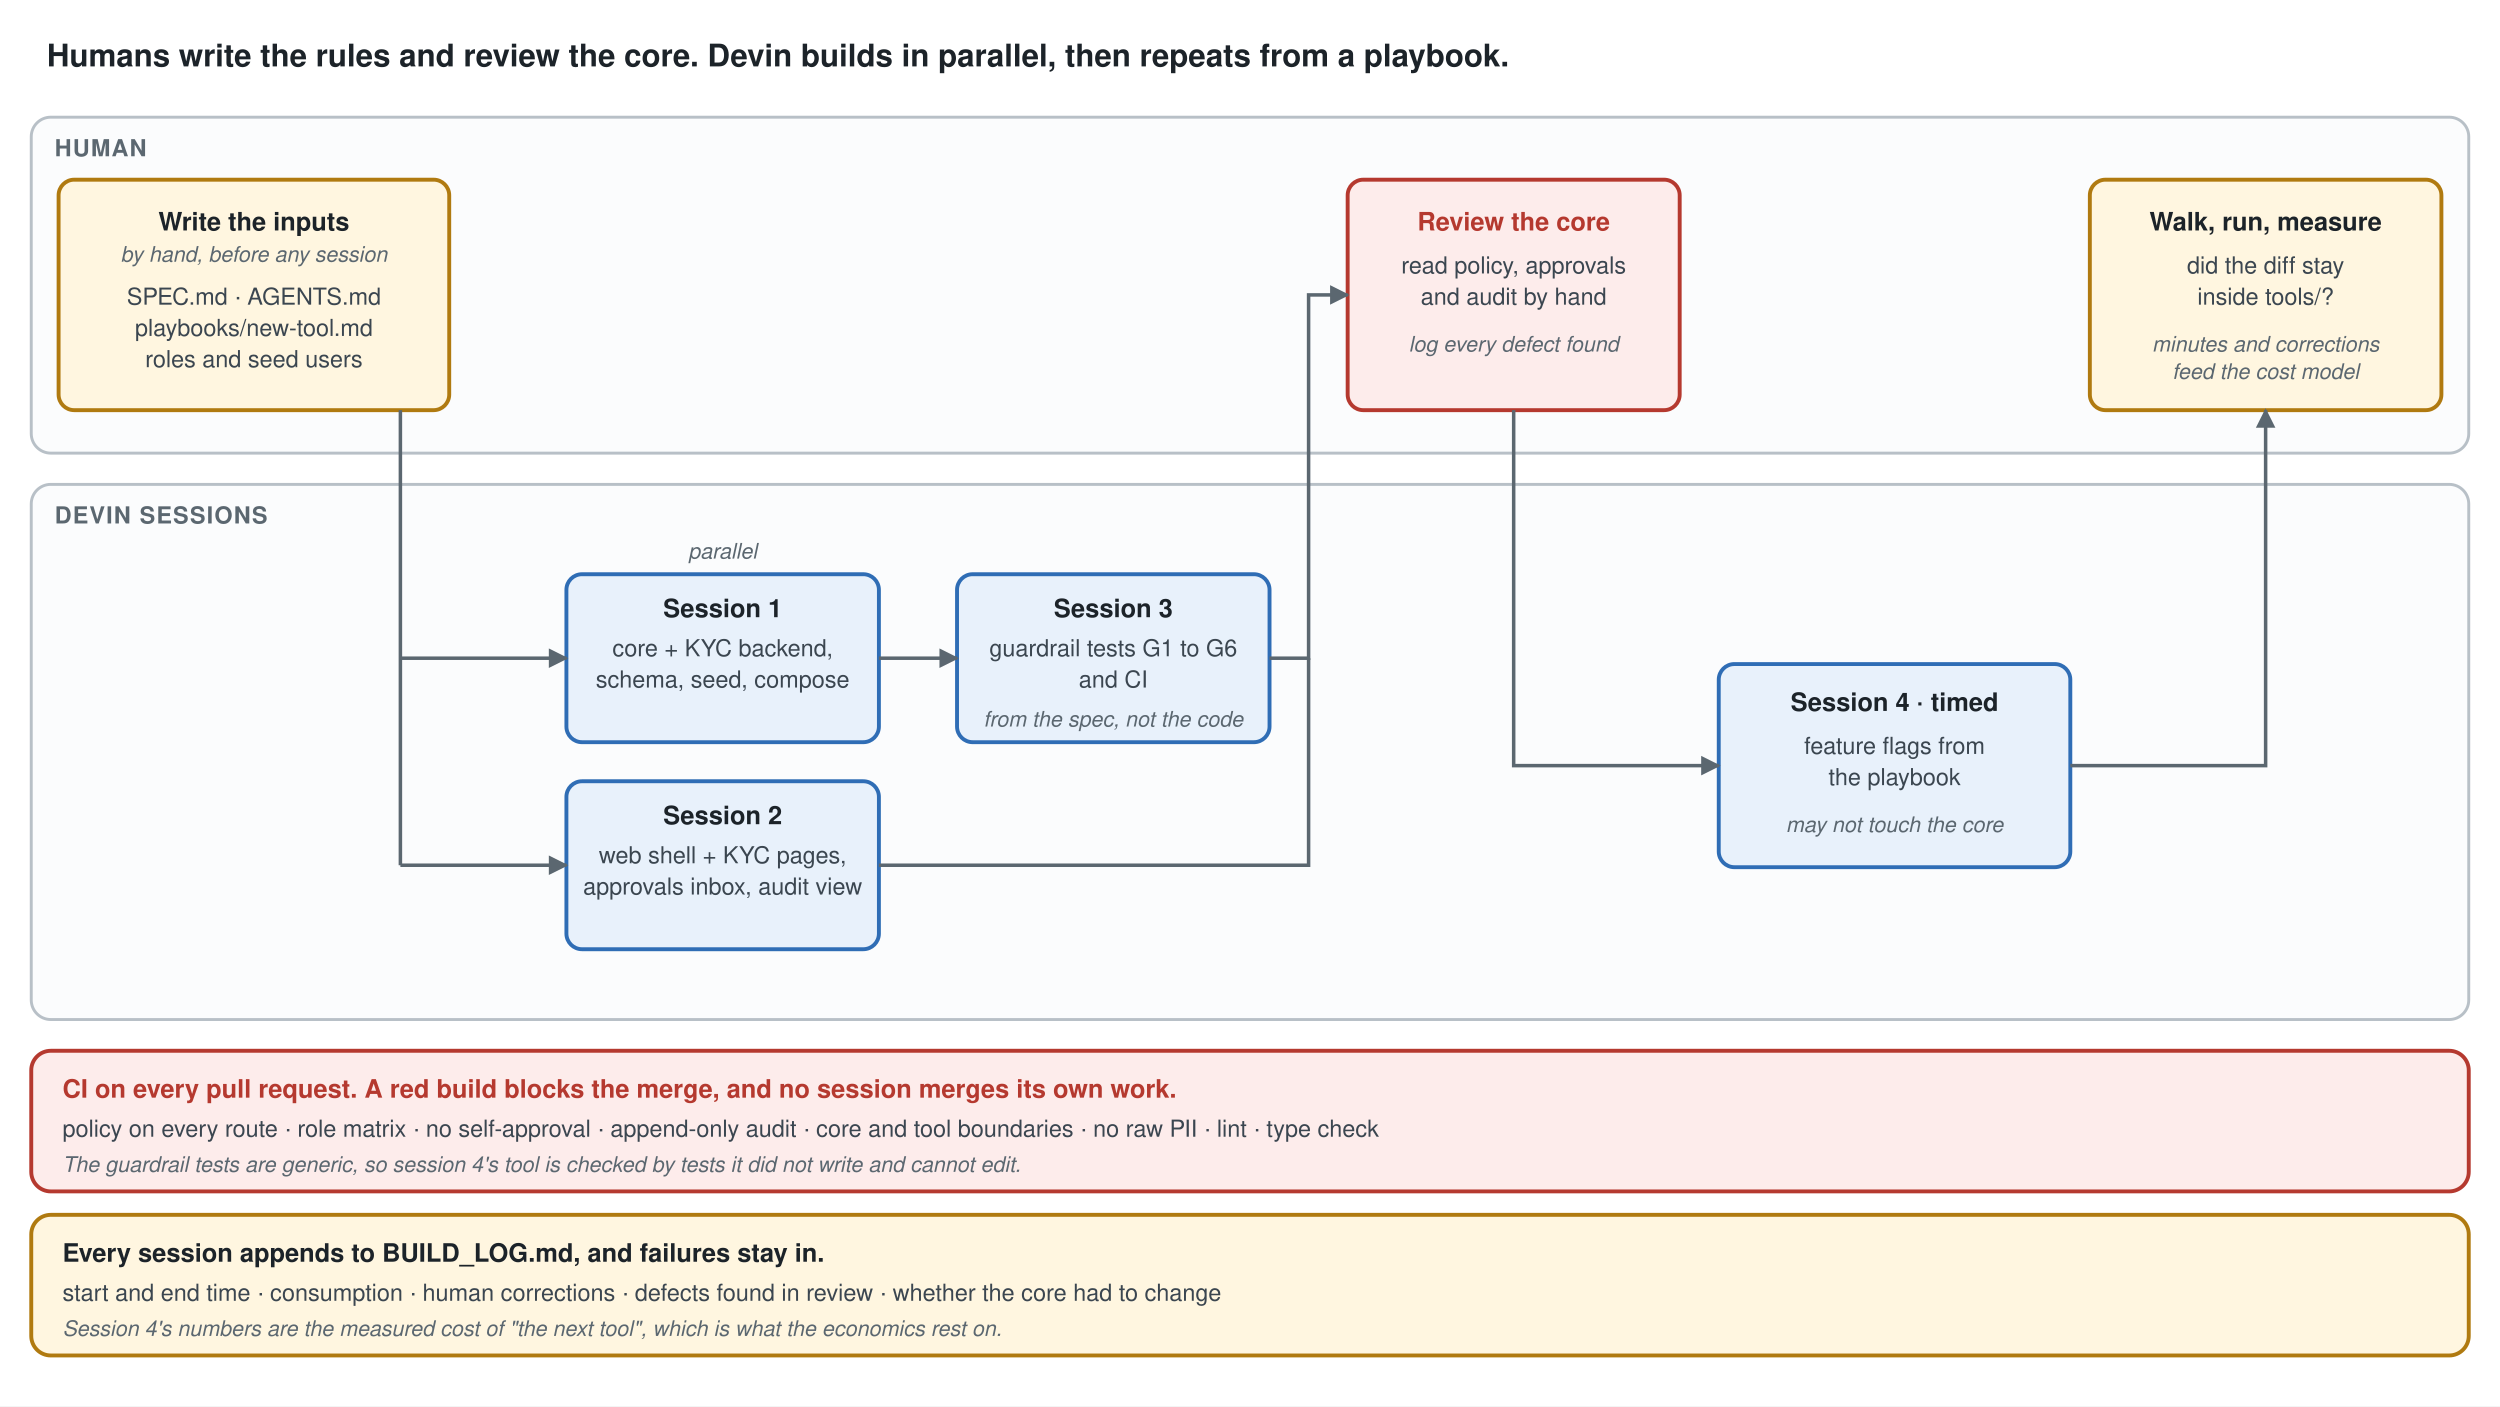
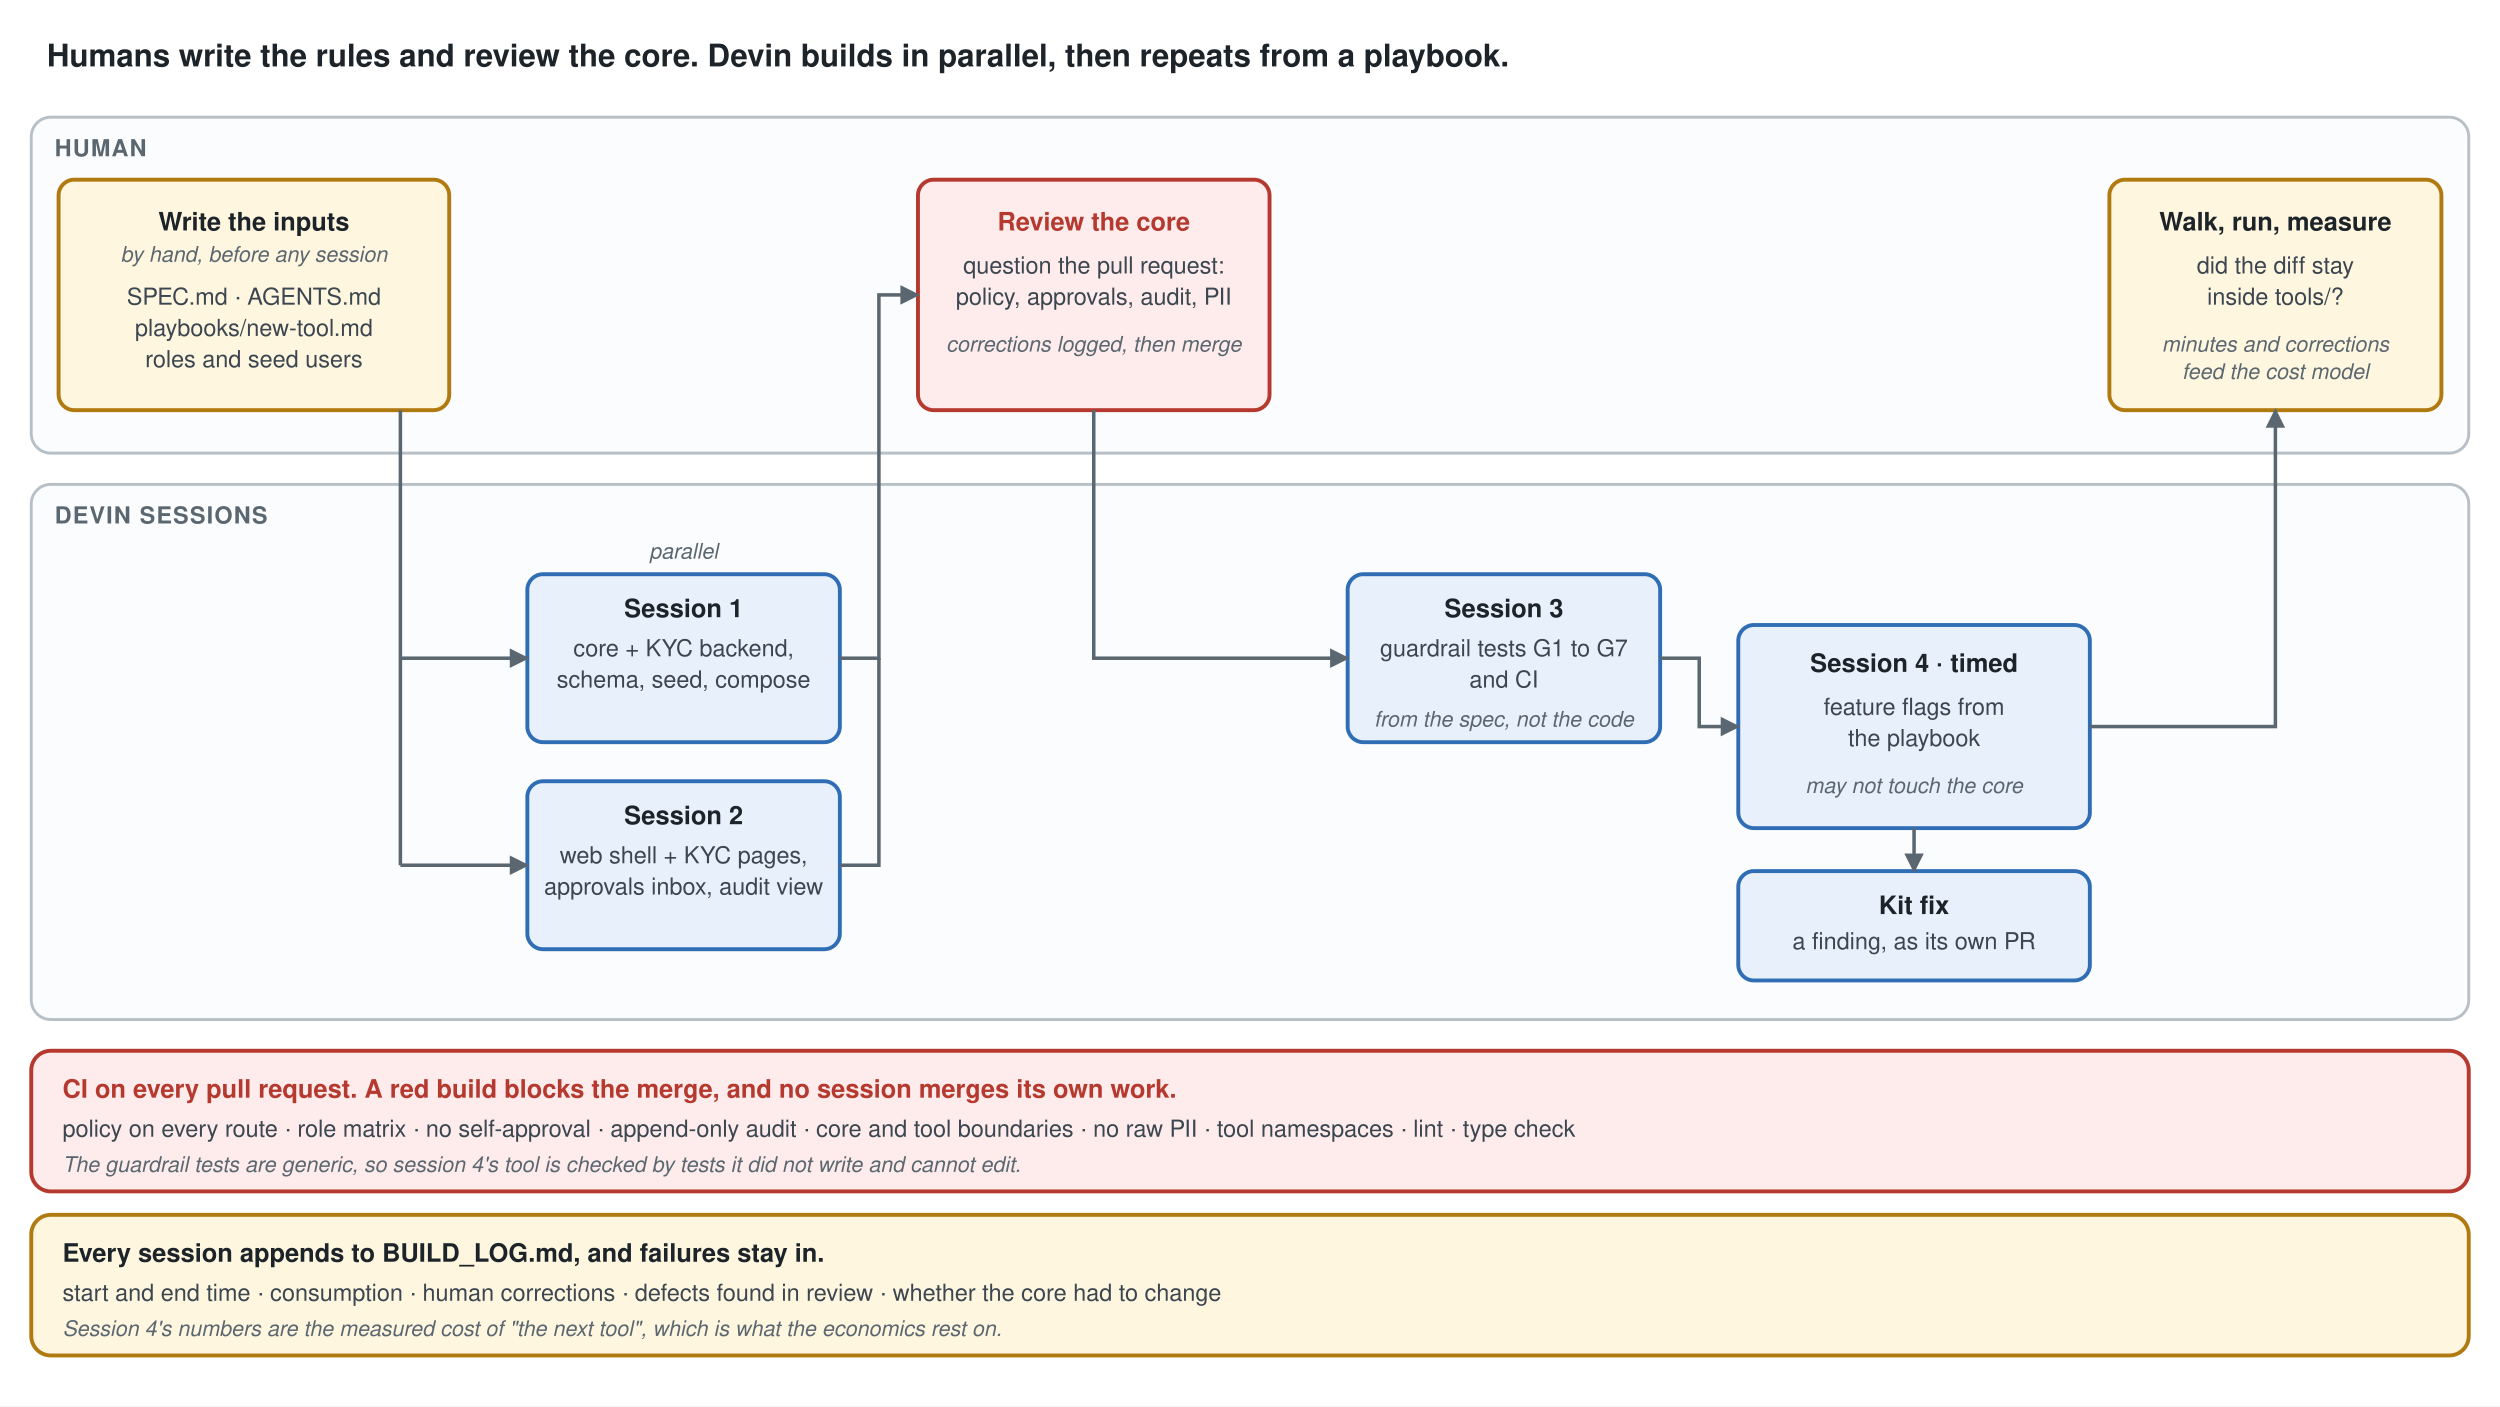
<svg xmlns="http://www.w3.org/2000/svg" viewBox="0 0 1280 720" width="1280" height="720" role="img" aria-labelledby="t d">
  <defs>
    <marker id="ah" viewBox="0 0 10 10" refX="9" refY="5" markerWidth="10" markerHeight="10" markerUnits="userSpaceOnUse" orient="auto-start-reverse">
      <path d="M0 0 L10 5 L0 10 z" fill="#5b6770" />
    </marker>
    <style>
      text { font-family: Helvetica, Arial, sans-serif; fill: #1c2329; font-size: 13px; }
      .b { font-weight: 700; }
      .s { font-size: 12px; fill: #3b4650; }
      .it { font-size: 11px; fill: #5b6770; font-style: italic; }
      .ln { font-size: 12px; fill: #5b6770; font-weight: 700; letter-spacing: .6px; }
      .lane { fill: #fbfcfd; stroke: #b8c0c7; stroke-width: 1.5; }
      .human { fill: #fff6e0; stroke: #b07a10; stroke-width: 2; }
      .devin { fill: #e8f1fb; stroke: #2f6db5; stroke-width: 2; }
      .gate { fill: #fdeceb; stroke: #b5392f; stroke-width: 2; }
      .ar { fill: none; stroke: #5b6770; stroke-width: 1.8; marker-end: url(#ah); }
      .tr { fill: none; stroke: #5b6770; stroke-width: 1.8; }
    </style>
  </defs>
  <rect width="1280" height="720" fill="#ffffff" />
  <text class="b" x="24" y="34" style="font-size:16px">Humans write the rules and review the core. Devin builds in parallel, then repeats from a playbook.</text>
  <rect class="lane" x="16" y="60" width="1248" height="172" rx="10" />
  <text class="ln" x="28" y="80">HUMAN</text>
  <rect class="lane" x="16" y="248" width="1248" height="274" rx="10" />
  <text class="ln" x="28" y="268">DEVIN SESSIONS</text>
  <rect class="human" x="30" y="92" width="200" height="118" rx="8" />
  <text class="b" x="130" y="118" text-anchor="middle">Write the inputs</text>
  <text class="it" x="130" y="134" text-anchor="middle">by hand, before any session</text>
  <text class="s" x="130" y="156" text-anchor="middle">SPEC.md · AGENTS.md</text>
  <text class="s" x="130" y="172" text-anchor="middle">playbooks/new-tool.md</text>
  <text class="s" x="130" y="188" text-anchor="middle">roles and seed users</text>
-   <rect class="gate" x="690" y="92" width="170" height="118" rx="8" />
-   <text class="b" x="775" y="118" text-anchor="middle" style="fill:#b5392f">Review the core</text>
-   <text class="s" x="775" y="140" text-anchor="middle">read policy, approvals</text>
-   <text class="s" x="775" y="156" text-anchor="middle">and audit by hand</text>
-   <text class="it" x="775" y="180" text-anchor="middle">log every defect found</text>
-   <rect class="human" x="1070" y="92" width="180" height="118" rx="8" />
-   <text class="b" x="1160" y="118" text-anchor="middle">Walk, run, measure</text>
-   <text class="s" x="1160" y="140" text-anchor="middle">did the diff stay</text>
-   <text class="s" x="1160" y="156" text-anchor="middle">inside tools/?</text>
-   <text class="it" x="1160" y="180" text-anchor="middle">minutes and corrections</text>
-   <text class="it" x="1160" y="194" text-anchor="middle">feed the cost model</text>
-   <text class="it" x="370" y="286" text-anchor="middle">parallel</text>
-   <rect class="devin" x="290" y="294" width="160" height="86" rx="8" />
-   <text class="b" x="370" y="316" text-anchor="middle">Session 1</text>
-   <text class="s" x="370" y="336" text-anchor="middle">core + KYC backend,</text>
-   <text class="s" x="370" y="352" text-anchor="middle">schema, seed, compose</text>
-   <rect class="devin" x="290" y="400" width="160" height="86" rx="8" />
-   <text class="b" x="370" y="422" text-anchor="middle">Session 2</text>
-   <text class="s" x="370" y="442" text-anchor="middle">web shell + KYC pages,</text>
-   <text class="s" x="370" y="458" text-anchor="middle">approvals inbox, audit view</text>
-   <rect class="devin" x="490" y="294" width="160" height="86" rx="8" />
-   <text class="b" x="570" y="316" text-anchor="middle">Session 3</text>
-   <text class="s" x="570" y="336" text-anchor="middle">guardrail tests G1 to G6</text>
-   <text class="s" x="570" y="352" text-anchor="middle">and CI</text>
-   <text class="it" x="570" y="372" text-anchor="middle">from the spec, not the code</text>
-   <rect class="devin" x="880" y="340" width="180" height="104" rx="8" />
-   <text class="b" x="970" y="364" text-anchor="middle">Session 4 · timed</text>
-   <text class="s" x="970" y="386" text-anchor="middle">feature flags from</text>
-   <text class="s" x="970" y="402" text-anchor="middle">the playbook</text>
-   <text class="it" x="970" y="426" text-anchor="middle">may not touch the core</text>
+   <rect class="gate" x="470" y="92" width="180" height="118" rx="8" />
+   <text class="b" x="560" y="118" text-anchor="middle" style="fill:#b5392f">Review the core</text>
+   <text class="s" x="560" y="140" text-anchor="middle">question the pull request:</text>
+   <text class="s" x="560" y="156" text-anchor="middle">policy, approvals, audit, PII</text>
+   <text class="it" x="560" y="180" text-anchor="middle">corrections logged, then merge</text>
+   <rect class="human" x="1080" y="92" width="170" height="118" rx="8" />
+   <text class="b" x="1165" y="118" text-anchor="middle">Walk, run, measure</text>
+   <text class="s" x="1165" y="140" text-anchor="middle">did the diff stay</text>
+   <text class="s" x="1165" y="156" text-anchor="middle">inside tools/?</text>
+   <text class="it" x="1165" y="180" text-anchor="middle">minutes and corrections</text>
+   <text class="it" x="1165" y="194" text-anchor="middle">feed the cost model</text>
+   <text class="it" x="350" y="286" text-anchor="middle">parallel</text>
+   <rect class="devin" x="270" y="294" width="160" height="86" rx="8" />
+   <text class="b" x="350" y="316" text-anchor="middle">Session 1</text>
+   <text class="s" x="350" y="336" text-anchor="middle">core + KYC backend,</text>
+   <text class="s" x="350" y="352" text-anchor="middle">schema, seed, compose</text>
+   <rect class="devin" x="270" y="400" width="160" height="86" rx="8" />
+   <text class="b" x="350" y="422" text-anchor="middle">Session 2</text>
+   <text class="s" x="350" y="442" text-anchor="middle">web shell + KYC pages,</text>
+   <text class="s" x="350" y="458" text-anchor="middle">approvals inbox, audit view</text>
+   <rect class="devin" x="690" y="294" width="160" height="86" rx="8" />
+   <text class="b" x="770" y="316" text-anchor="middle">Session 3</text>
+   <text class="s" x="770" y="336" text-anchor="middle">guardrail tests G1 to G7</text>
+   <text class="s" x="770" y="352" text-anchor="middle">and CI</text>
+   <text class="it" x="770" y="372" text-anchor="middle">from the spec, not the code</text>
+   <rect class="devin" x="890" y="320" width="180" height="104" rx="8" />
+   <text class="b" x="980" y="344" text-anchor="middle">Session 4 · timed</text>
+   <text class="s" x="980" y="366" text-anchor="middle">feature flags from</text>
+   <text class="s" x="980" y="382" text-anchor="middle">the playbook</text>
+   <text class="it" x="980" y="406" text-anchor="middle">may not touch the core</text>
+   <rect class="devin" x="890" y="446" width="180" height="56" rx="8" />
+   <text class="b" x="980" y="468" text-anchor="middle">Kit fix</text>
+   <text class="s" x="980" y="486" text-anchor="middle">a finding, as its own PR</text>
  <path class="tr" d="M205 210 V443" />
-   <path class="ar" d="M205 337 H290" />
-   <path class="ar" d="M205 443 H290" />
-   <path class="ar" d="M450 337 H490" />
-   <path class="tr" d="M450 443 H670 V337" />
-   <path class="ar" d="M650 337 H670 V151 H690" />
-   <path class="ar" d="M775 210 V392 H880" />
-   <path class="ar" d="M1060 392 H1160 V210" />
+   <path class="ar" d="M205 337 H270" />
+   <path class="ar" d="M205 443 H270" />
+   <path class="tr" d="M430 443 H450 V337" />
+   <path class="ar" d="M430 337 H450 V151 H470" />
+   <path class="ar" d="M560 210 V337 H690" />
+   <path class="ar" d="M850 337 H870 V372 H890" />
+   <path class="ar" d="M980 424 V446" />
+   <path class="ar" d="M1070 372 H1165 V210" />
  <rect class="gate" x="16" y="538" width="1248" height="72" rx="10" />
  <text class="b" x="32" y="562" style="fill:#b5392f">CI on every pull request. A red build blocks the merge, and no session merges its own work.</text>
-   <text class="s" x="32" y="582">policy on every route · role matrix · no self-approval · append-only audit · core and tool boundaries · no raw PII · lint · type check</text>
+   <text class="s" x="32" y="582">policy on every route · role matrix · no self-approval · append-only audit · core and tool boundaries · no raw PII · tool namespaces · lint · type check</text>
  <text class="it" x="32" y="600">The guardrail tests are generic, so session 4's tool is checked by tests it did not write and cannot edit.</text>
  <rect class="human" x="16" y="622" width="1248" height="72" rx="10" />
  <text class="b" x="32" y="646">Every session appends to BUILD_LOG.md, and failures stay in.</text>
  <text class="s" x="32" y="666">start and end time · consumption · human corrections · defects found in review · whether the core had to change</text>
  <text class="it" x="32" y="684">Session 4's numbers are the measured cost of "the next tool", which is what the economics rest on.</text>
</svg>
